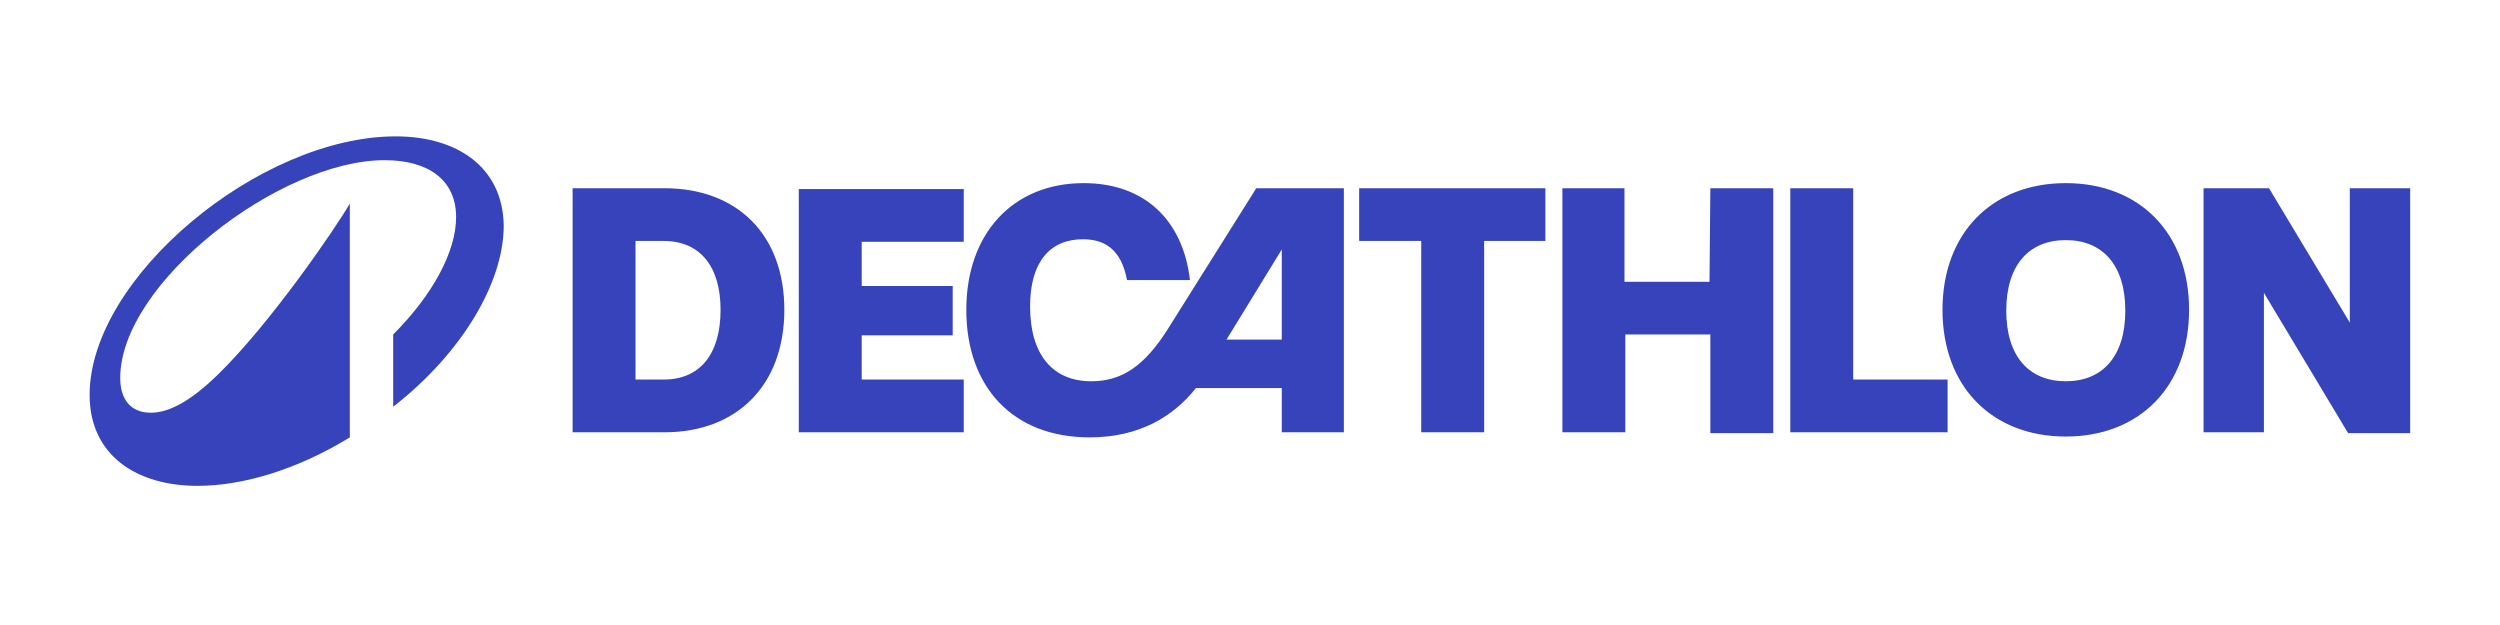
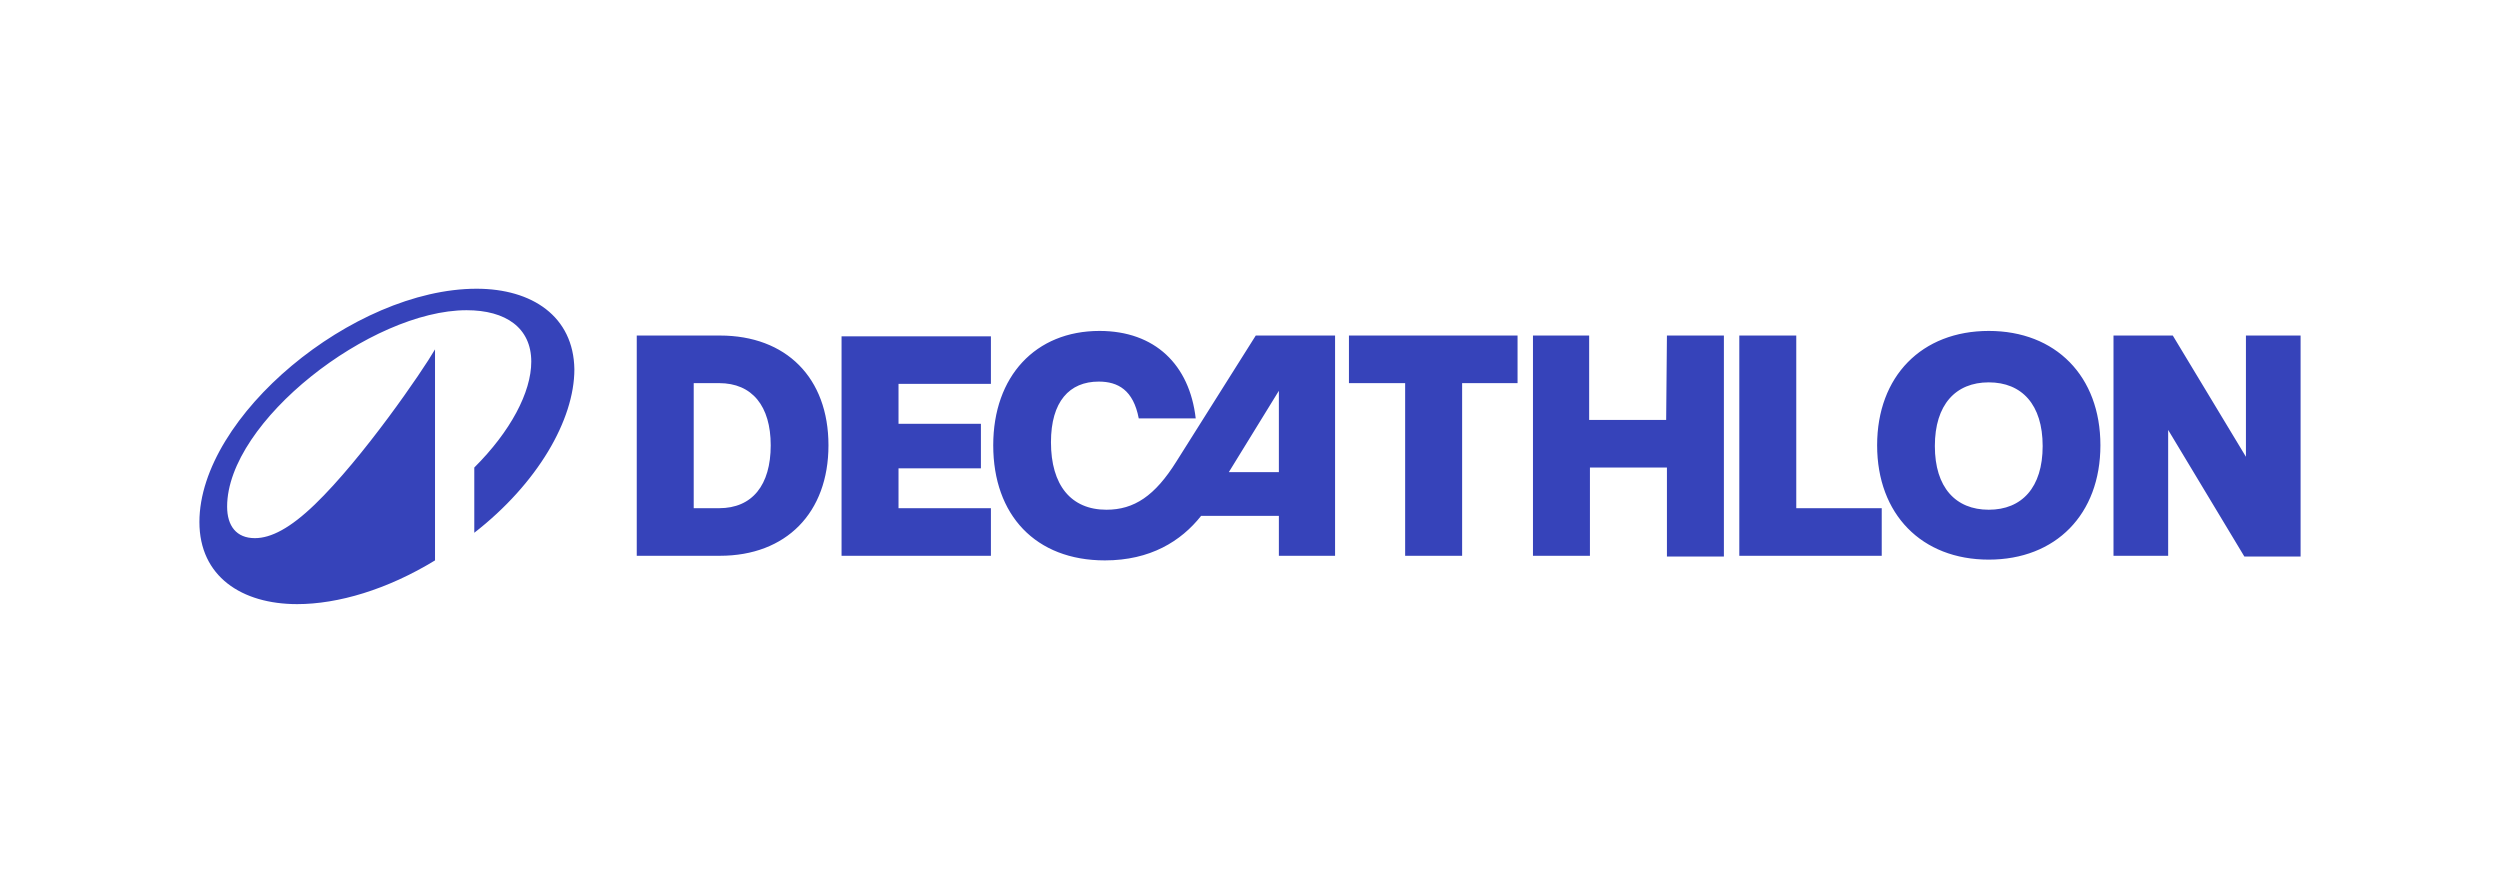
- <svg xmlns="http://www.w3.org/2000/svg" width="440" height="110" viewBox="0 0 440 110" fill="none">
-   <path fill-rule="evenodd" clip-rule="evenodd" d="M140.587 76.081H169.621V66.802H151.662V59.02H167.675V50.34H151.662V42.558H169.621V33.279H140.587V76.081ZM205.689 57.673C201.498 64.408 197.458 67.102 192.07 67.102C185.186 67.102 181.294 62.313 181.294 53.932C181.294 46 184.886 42.109 190.573 42.109C194.315 42.109 197.308 43.755 198.356 49.292H209.43C208.233 38.816 201.498 32.231 190.723 32.231C178.301 32.231 170.07 41.061 170.07 54.53C170.07 68.149 178.301 76.979 191.771 76.979C200.6 76.979 206.587 73.238 210.478 68.299H225.593V76.081H236.519V33.129H221.104L205.689 57.673ZM225.593 59.769H215.866L225.593 43.905V59.769ZM116.941 33.129H100.778V76.081H116.941C129.812 76.081 138.043 67.7 138.043 54.53C138.043 41.36 129.812 33.129 116.941 33.129ZM116.791 66.802H111.853V42.408H116.791C123.227 42.408 126.819 46.898 126.819 54.53C126.819 62.313 123.227 66.802 116.791 66.802ZM363.579 32.231C350.559 32.231 341.878 41.061 341.878 54.53C341.878 68 350.559 76.83 363.579 76.83C376.599 76.83 385.28 68 385.28 54.53C385.28 41.061 376.599 32.231 363.579 32.231ZM363.579 67.102C357.144 67.102 353.103 62.762 353.103 54.68C353.103 46.599 357.144 42.258 363.579 42.258C370.014 42.258 374.055 46.599 374.055 54.68C374.055 62.762 370.014 67.102 363.579 67.102ZM239.362 42.408H250.138V76.081H261.212V42.408H271.988V33.129H239.212V42.408H239.362ZM413.565 33.129V56.775L399.347 33.129H387.824V76.081H398.449V51.537L413.266 76.231H424.191V33.129H413.565ZM326.164 33.129H315.09V76.081H342.776V66.802H326.164V33.129ZM300.872 49.592H285.906V33.129H274.981V76.081H286.056V58.87H301.022V76.231H312.096V33.129H301.022L300.872 49.592ZM69.649 24C45.703 24 15.772 48.843 15.772 69.496C15.772 80.122 24.003 85.51 34.778 85.51C42.71 85.51 52.288 82.666 61.567 76.979V35.823C59.173 40.014 47.499 57.075 38.221 66.054C33.431 70.694 29.69 72.639 26.547 72.639C22.955 72.639 21.16 70.245 21.16 66.503C21.16 49.891 49.146 28.191 67.703 28.191C75.336 28.191 80.275 31.633 80.275 38.218C80.275 44.204 76.234 51.837 69.2 58.87V71.591C81.472 62.013 88.656 49.592 88.656 39.714C88.506 29.388 80.424 24 69.649 24Z" fill="#3643BA" />
+ <svg xmlns="http://www.w3.org/2000/svg" width="140" height="50" viewBox="0 0 140 50" fill="none">
+   <path fill-rule="evenodd" clip-rule="evenodd" d="M47.127 31.124H55.491V28.459H50.317V26.225H54.931V23.732H50.317V21.498H55.491V18.833H47.127V31.124ZM65.882 25.838C64.675 27.772 63.511 28.545 61.959 28.545C59.975 28.545 58.854 27.17 58.854 24.764C58.854 22.486 59.889 21.369 61.528 21.369C62.605 21.369 63.468 21.841 63.77 23.431H66.96C66.615 20.423 64.675 18.532 61.571 18.532C57.992 18.532 55.621 21.068 55.621 24.936C55.621 28.846 57.992 31.382 61.873 31.382C64.416 31.382 66.141 30.307 67.262 28.889H71.617V31.124H74.764V18.79H70.323L65.882 25.838ZM71.617 26.44H68.814L71.617 21.884V26.44ZM40.314 18.79H35.658V31.124H40.314C44.022 31.124 46.394 28.717 46.394 24.936C46.394 21.154 44.022 18.79 40.314 18.79ZM40.271 28.459H38.848V21.455H40.271C42.125 21.455 43.16 22.744 43.16 24.936C43.16 27.17 42.125 28.459 40.271 28.459ZM111.371 18.532C107.619 18.532 105.119 21.068 105.119 24.936C105.119 28.803 107.619 31.339 111.371 31.339C115.122 31.339 117.623 28.803 117.623 24.936C117.623 21.068 115.122 18.532 111.371 18.532ZM111.371 28.545C109.517 28.545 108.352 27.299 108.352 24.979C108.352 22.658 109.517 21.412 111.371 21.412C113.225 21.412 114.389 22.658 114.389 24.979C114.389 27.299 113.225 28.545 111.371 28.545ZM75.584 21.455H78.688V31.124H81.879V21.455H84.983V18.79H75.541V21.455H75.584ZM125.772 18.79V25.58L121.676 18.79H118.356V31.124H121.417V24.076L125.685 31.167H128.833V18.79H125.772ZM100.591 18.79H97.401V31.124H105.377V28.459H100.591V18.79ZM93.305 23.517H88.993V18.79H85.846V31.124H89.036V26.182H93.348V31.167H96.538V18.79H93.348L93.305 23.517ZM26.689 16.169C19.791 16.169 11.167 23.303 11.167 29.233C11.167 32.284 13.539 33.831 16.643 33.831C18.928 33.831 21.688 33.015 24.361 31.382V19.564C23.671 20.767 20.308 25.666 17.635 28.245C16.255 29.577 15.177 30.136 14.272 30.136C13.237 30.136 12.719 29.448 12.719 28.373C12.719 23.603 20.782 17.372 26.129 17.372C28.328 17.372 29.751 18.361 29.751 20.252C29.751 21.97 28.586 24.162 26.56 26.182V29.835C30.096 27.084 32.165 23.517 32.165 20.681C32.122 17.716 29.794 16.169 26.689 16.169Z" fill="#3643BA" />
</svg>
